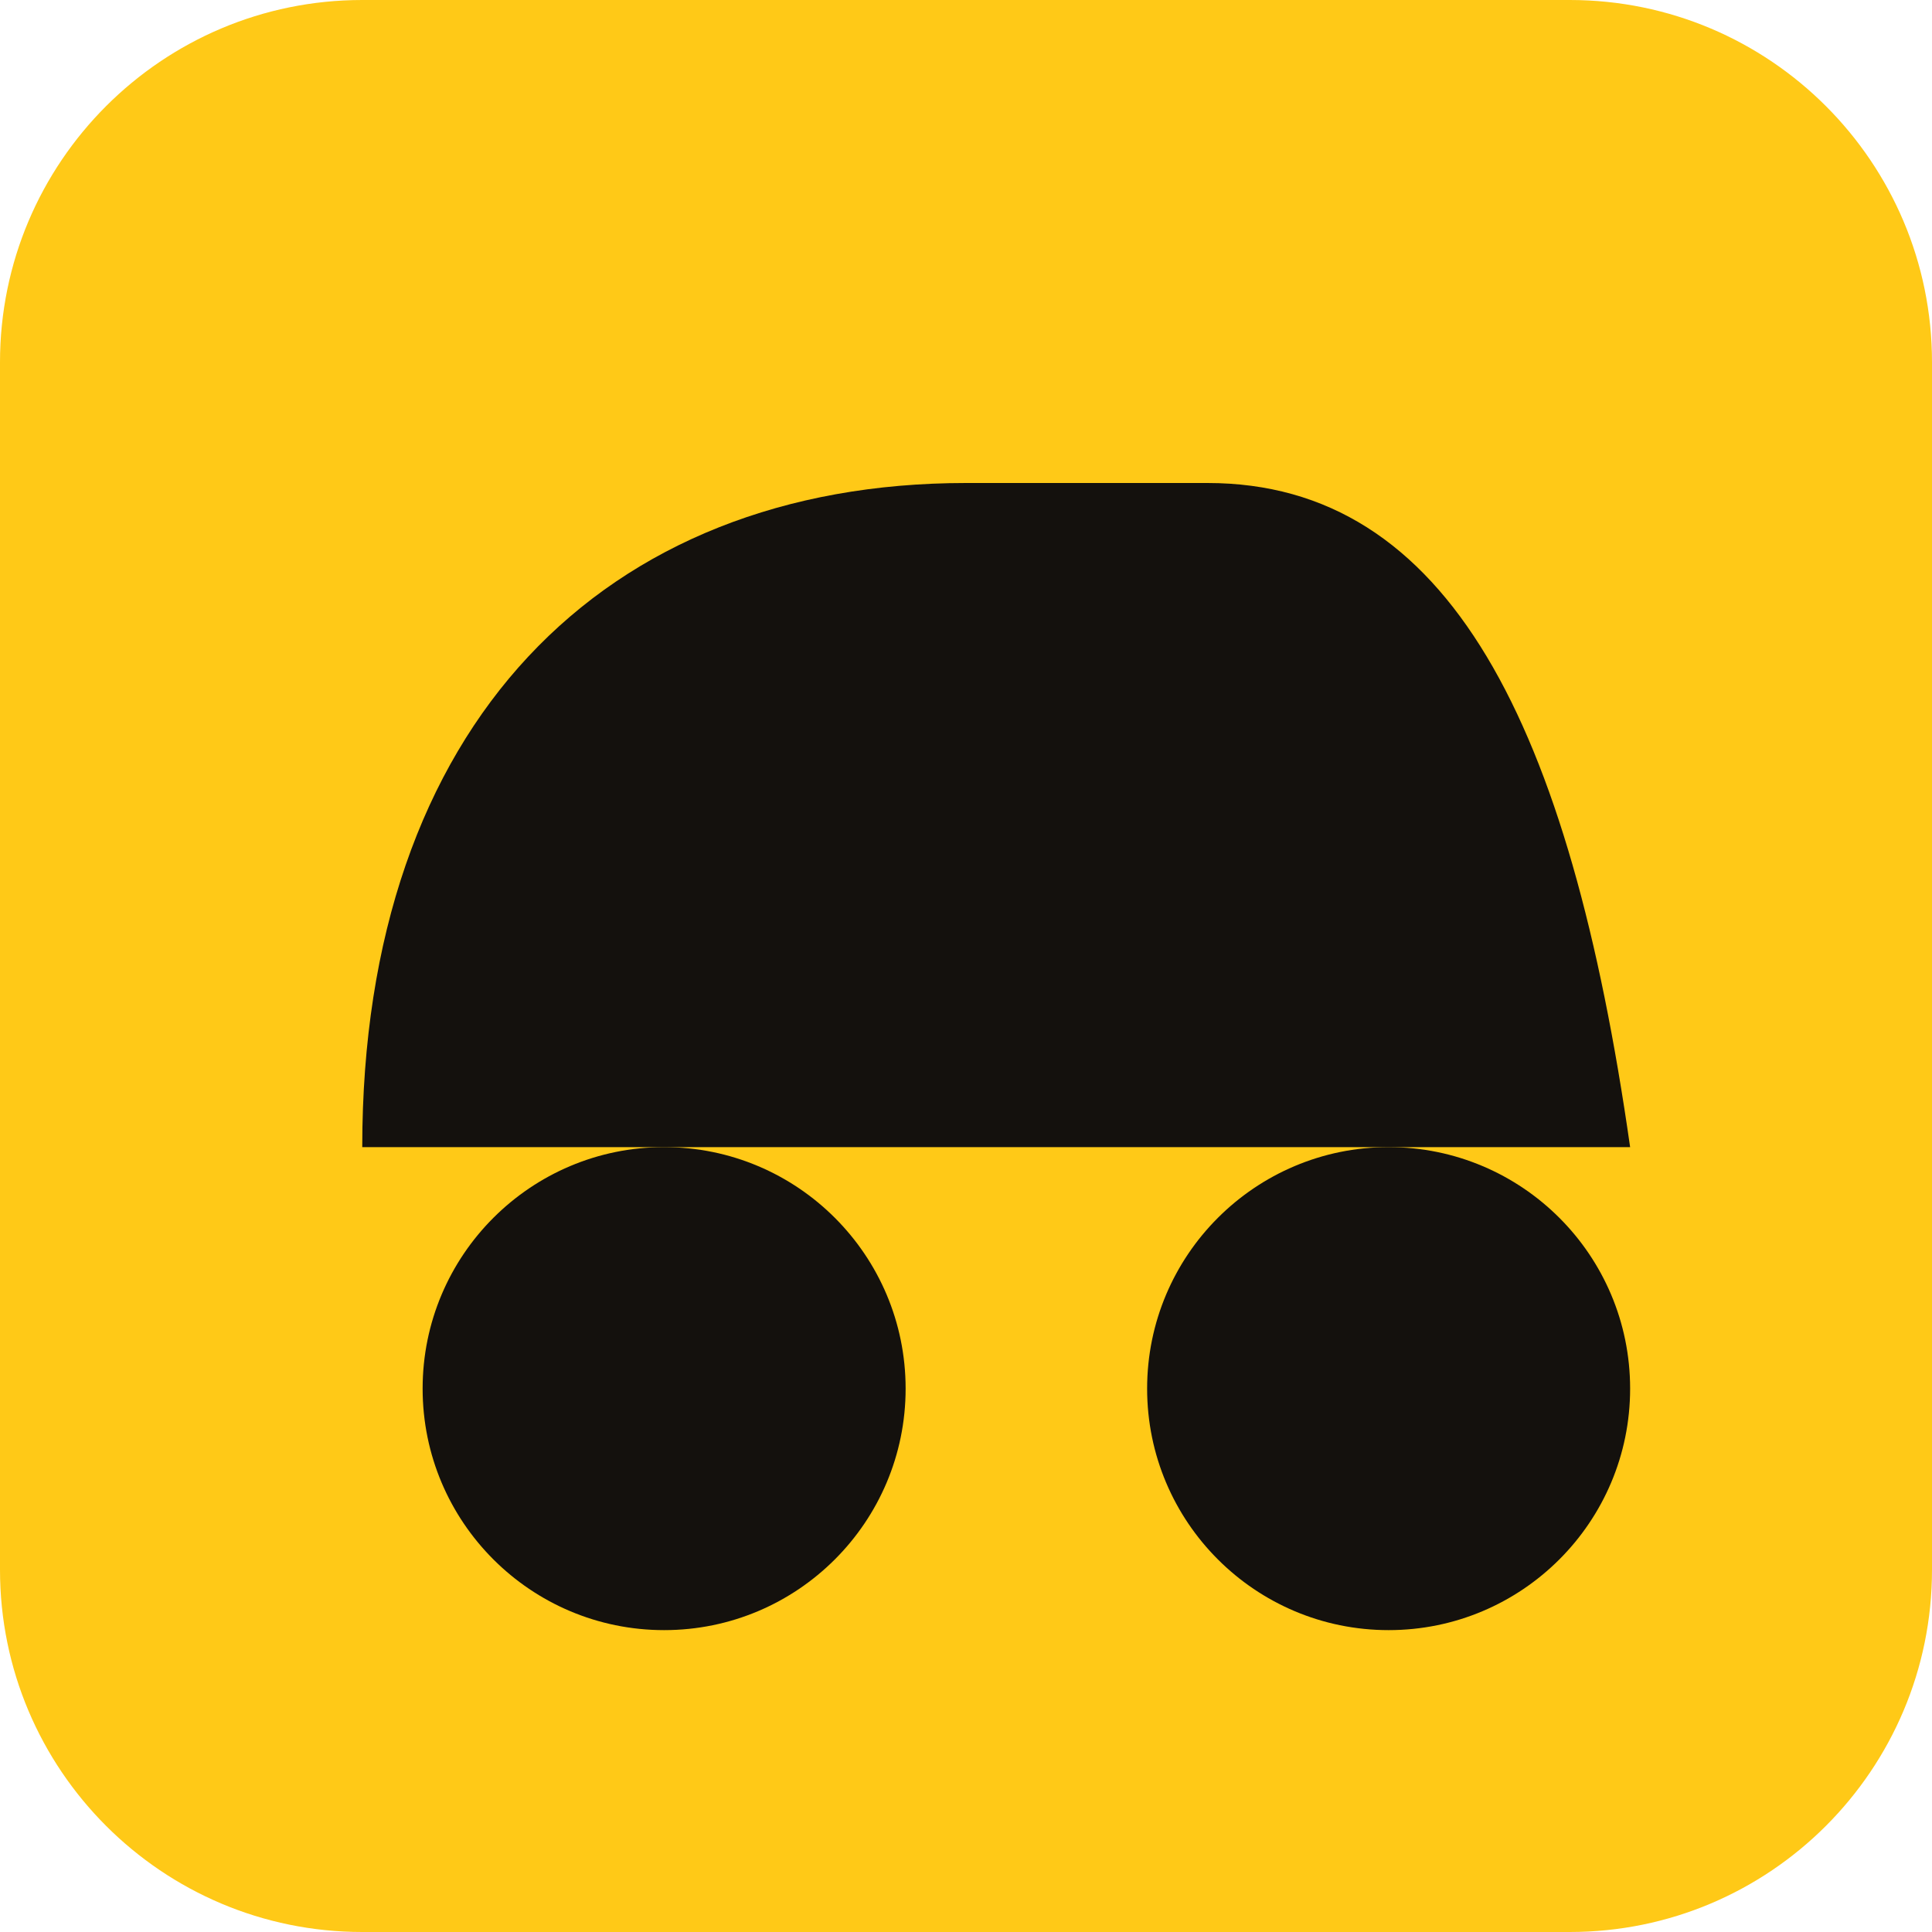
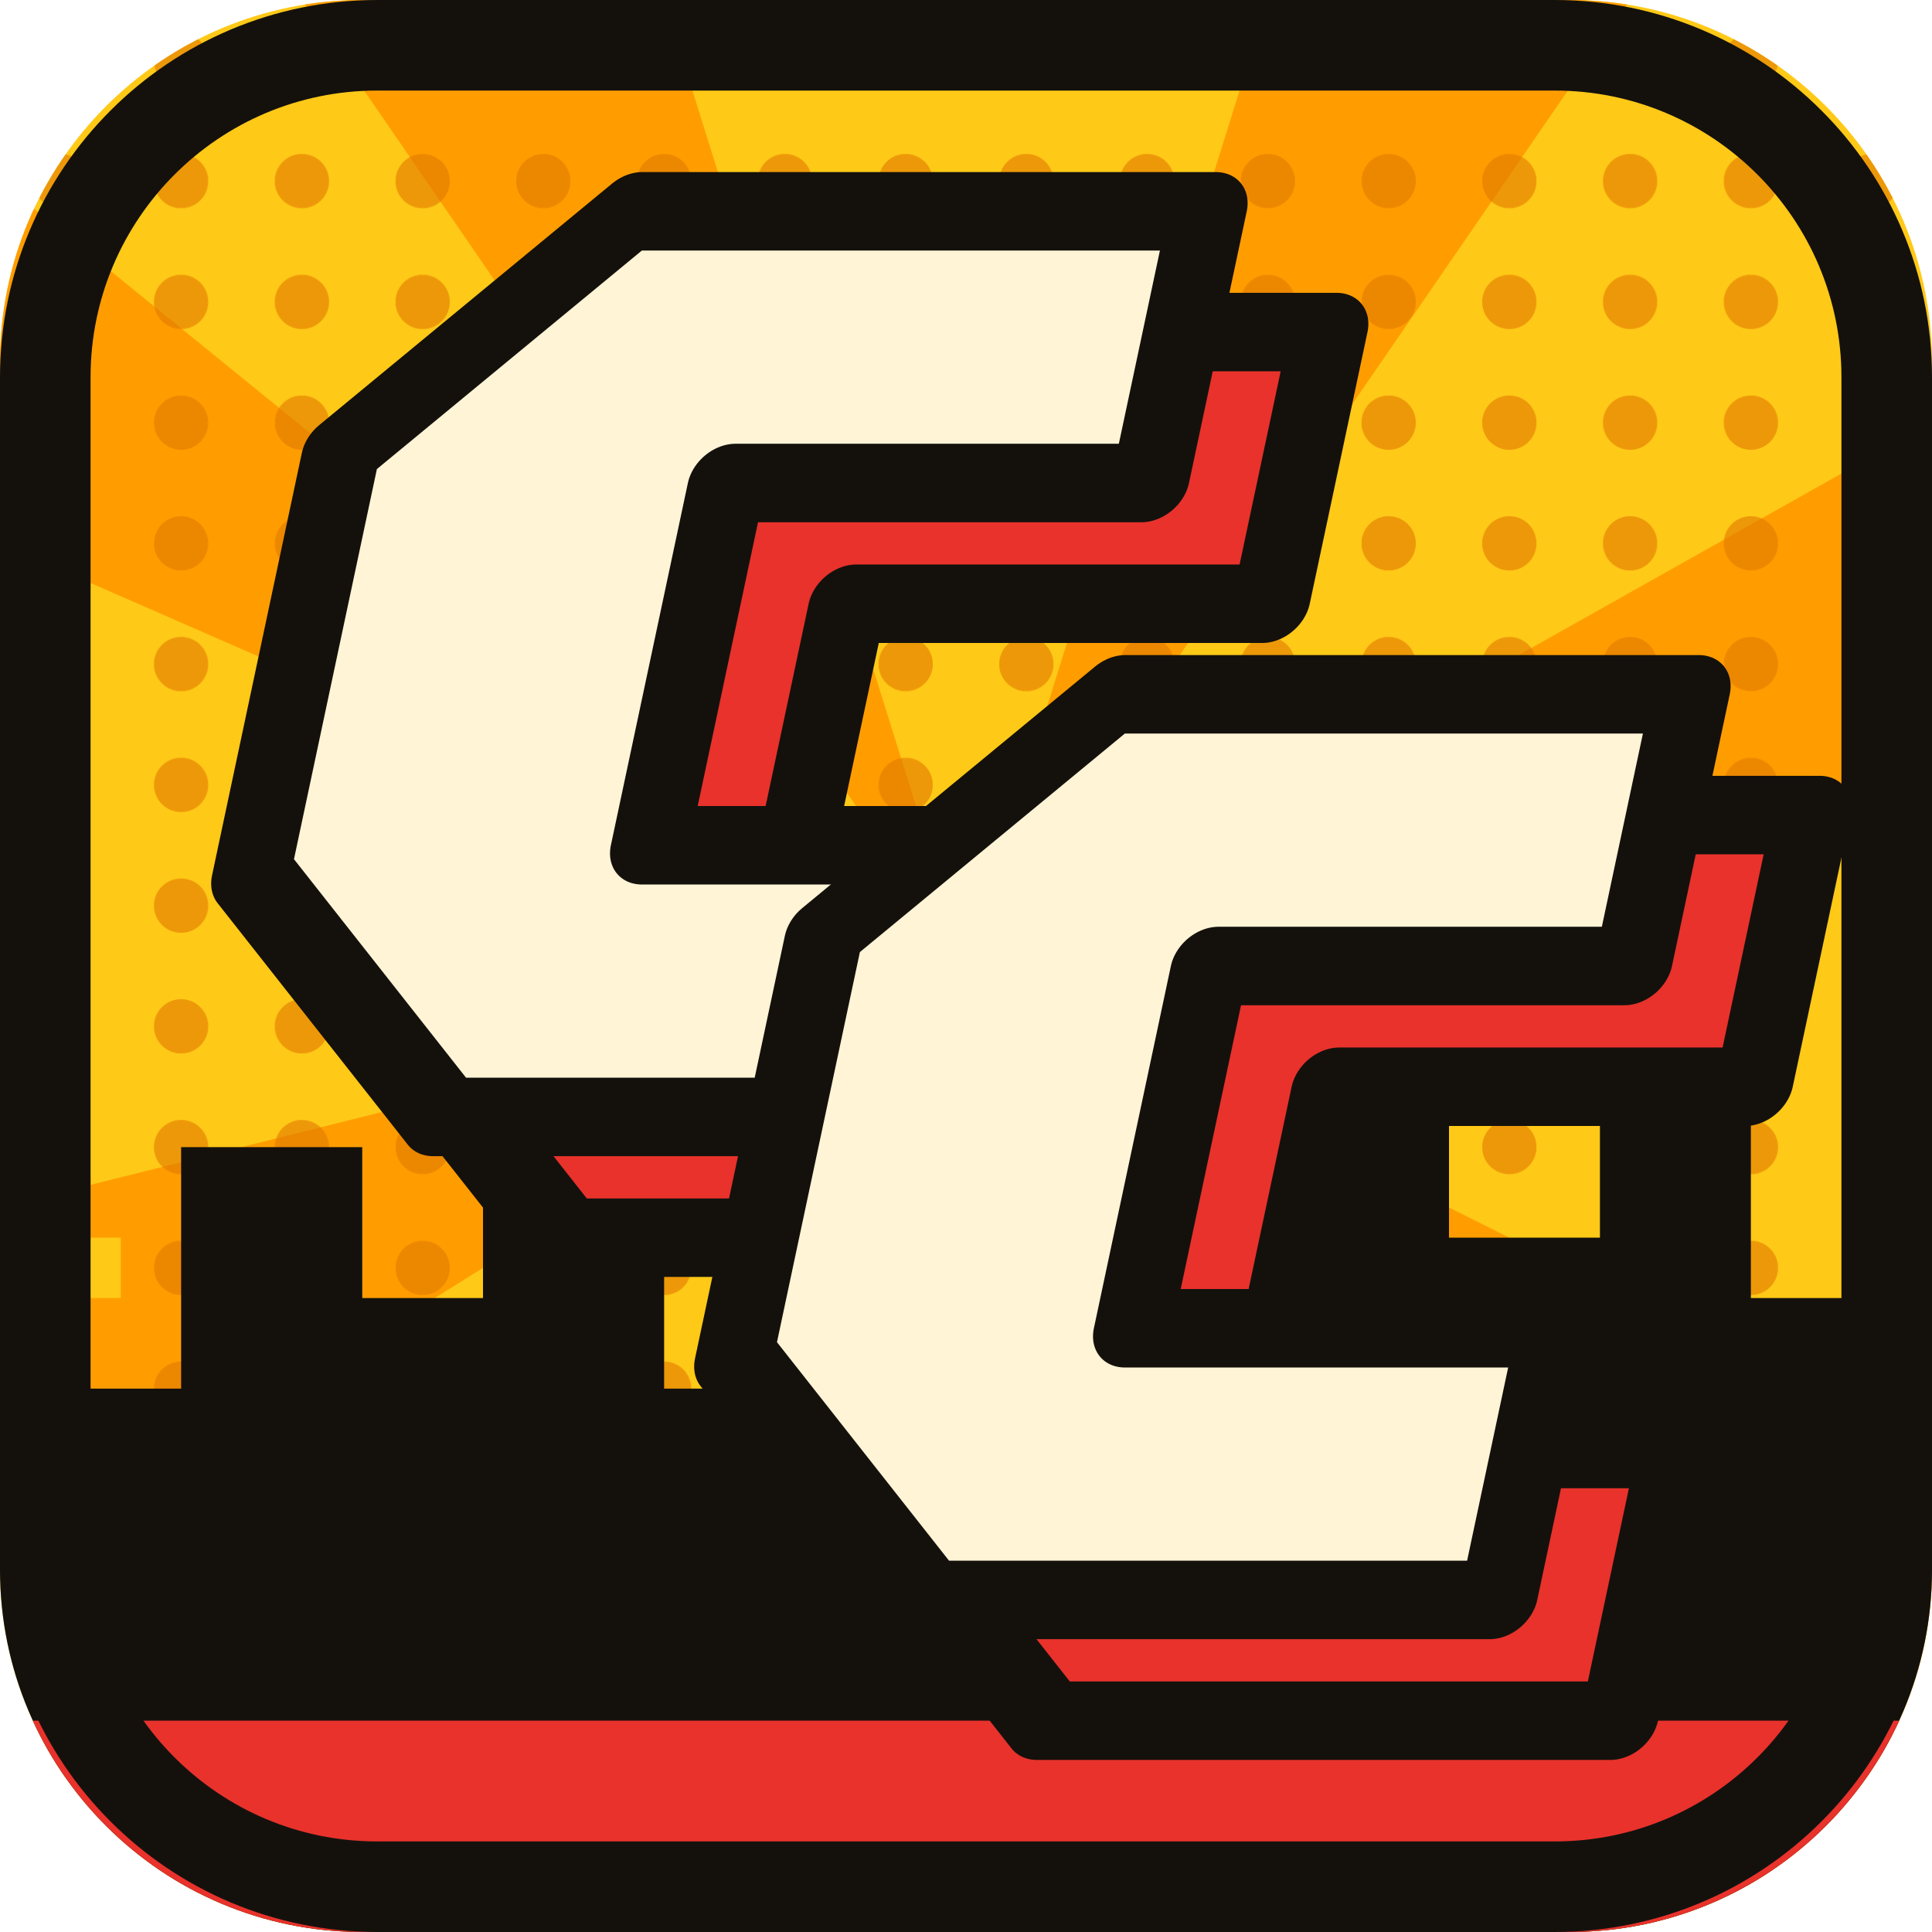
- <svg xmlns="http://www.w3.org/2000/svg" viewBox="0 0 32 32">
-   <rect width="32" height="32" rx="6" fill="#ffc917" />
-   <path d="M6 19c0-7 4-11 10-11h4c4 0 6 4 7 11z" fill="#14110d" />
-   <circle cx="11" cy="23" r="4" fill="#14110d" />
-   <circle cx="23" cy="23" r="4" fill="#14110d" />
+ <svg xmlns="http://www.w3.org/2000/svg" viewBox="0 0 64 64">
+   <defs>
+     <clipPath id="tile">
+       <rect width="64" height="64" rx="12" />
+     </clipPath>
+     <pattern id="dots" width="4" height="4" patternUnits="userSpaceOnUse">
+       <circle cx="2" cy="2" r="0.9" fill="#e07800" />
+     </pattern>
+     <path id="c" d="M8 0H27V9H13V21H27V30H8L0 22V8Z" transform="skewX(-12)" />
+   </defs>
+   <g clip-path="url(#tile)">
+     <rect width="64" height="64" fill="#ffc917" />
+     <g fill="#ff9d00">
+       <path d="M32 32 10 0H22Z" />
+       <path d="M32 32 42 0H54Z" />
+       <path d="M32 32 64 14V26Z" />
+       <path d="M32 32 64 48V60Z" />
+       <path d="M32 32 0 40V52Z" />
+       <path d="M32 32 0 6V18Z" />
+     </g>
+     <rect width="64" height="64" fill="url(#dots)" opacity="0.6" />
+     <path d="M0 46H6V38H12V43H16V33H22V46H38V39H43V31H48V41H53V36H58V43H64V64H0Z" fill="#14110d" />
+     <g fill="#ffc917">
+       <rect x="18" y="36" width="2" height="2" />
+       <rect x="18" y="40" width="2" height="2" />
+       <rect x="44.5" y="34" width="2" height="2" />
+       <rect x="2" y="41" width="2" height="2" />
+     </g>
+     <path d="M0 57H64V64H0Z" fill="#e8322b" />
+     <g stroke="#14110d" stroke-width="2.6" stroke-linejoin="round">
+       <g transform="translate(13 7)">
+         <use href="#c" x="4" y="4" fill="#e8322b" />
+         <use href="#c" fill="#fff4d6" />
+       </g>
+       <g transform="translate(29 23)">
+         <use href="#c" x="4" y="4" fill="#e8322b" />
+         <use href="#c" fill="#fff4d6" />
+       </g>
+     </g>
+   </g>
+   <rect x="1.5" y="1.5" width="61" height="61" rx="11" fill="none" stroke="#14110d" stroke-width="3" />
</svg>
